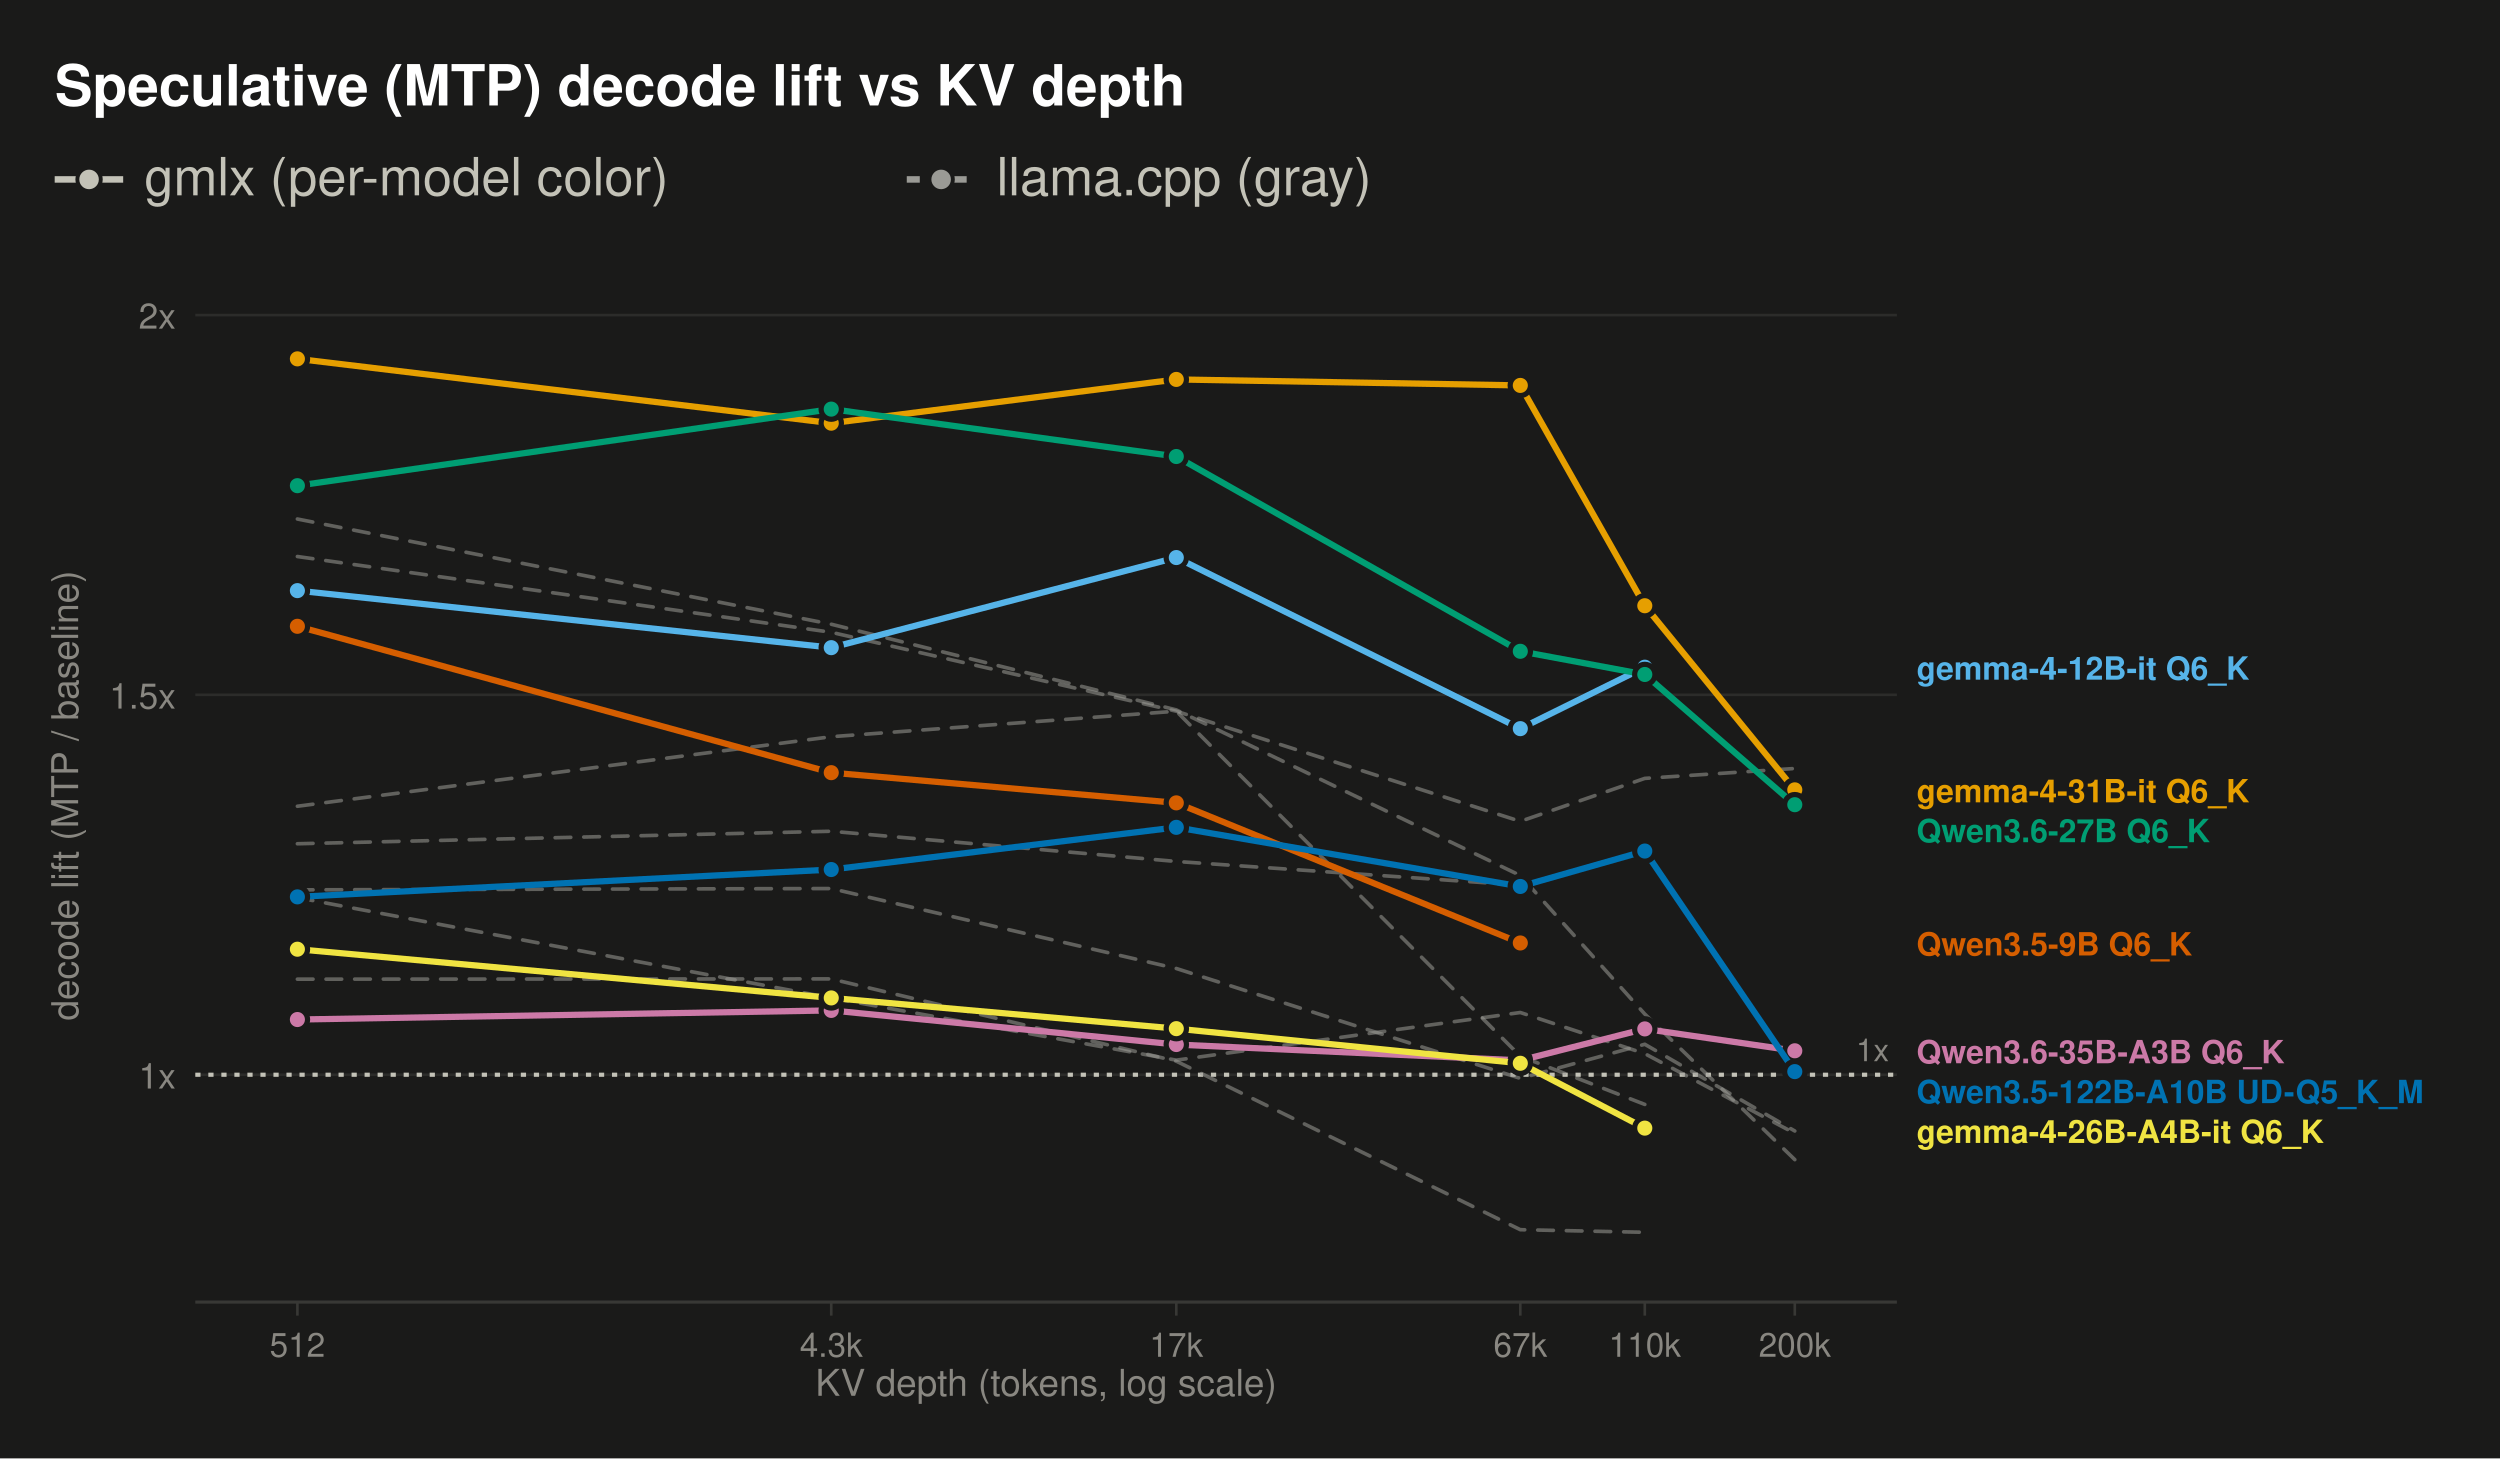
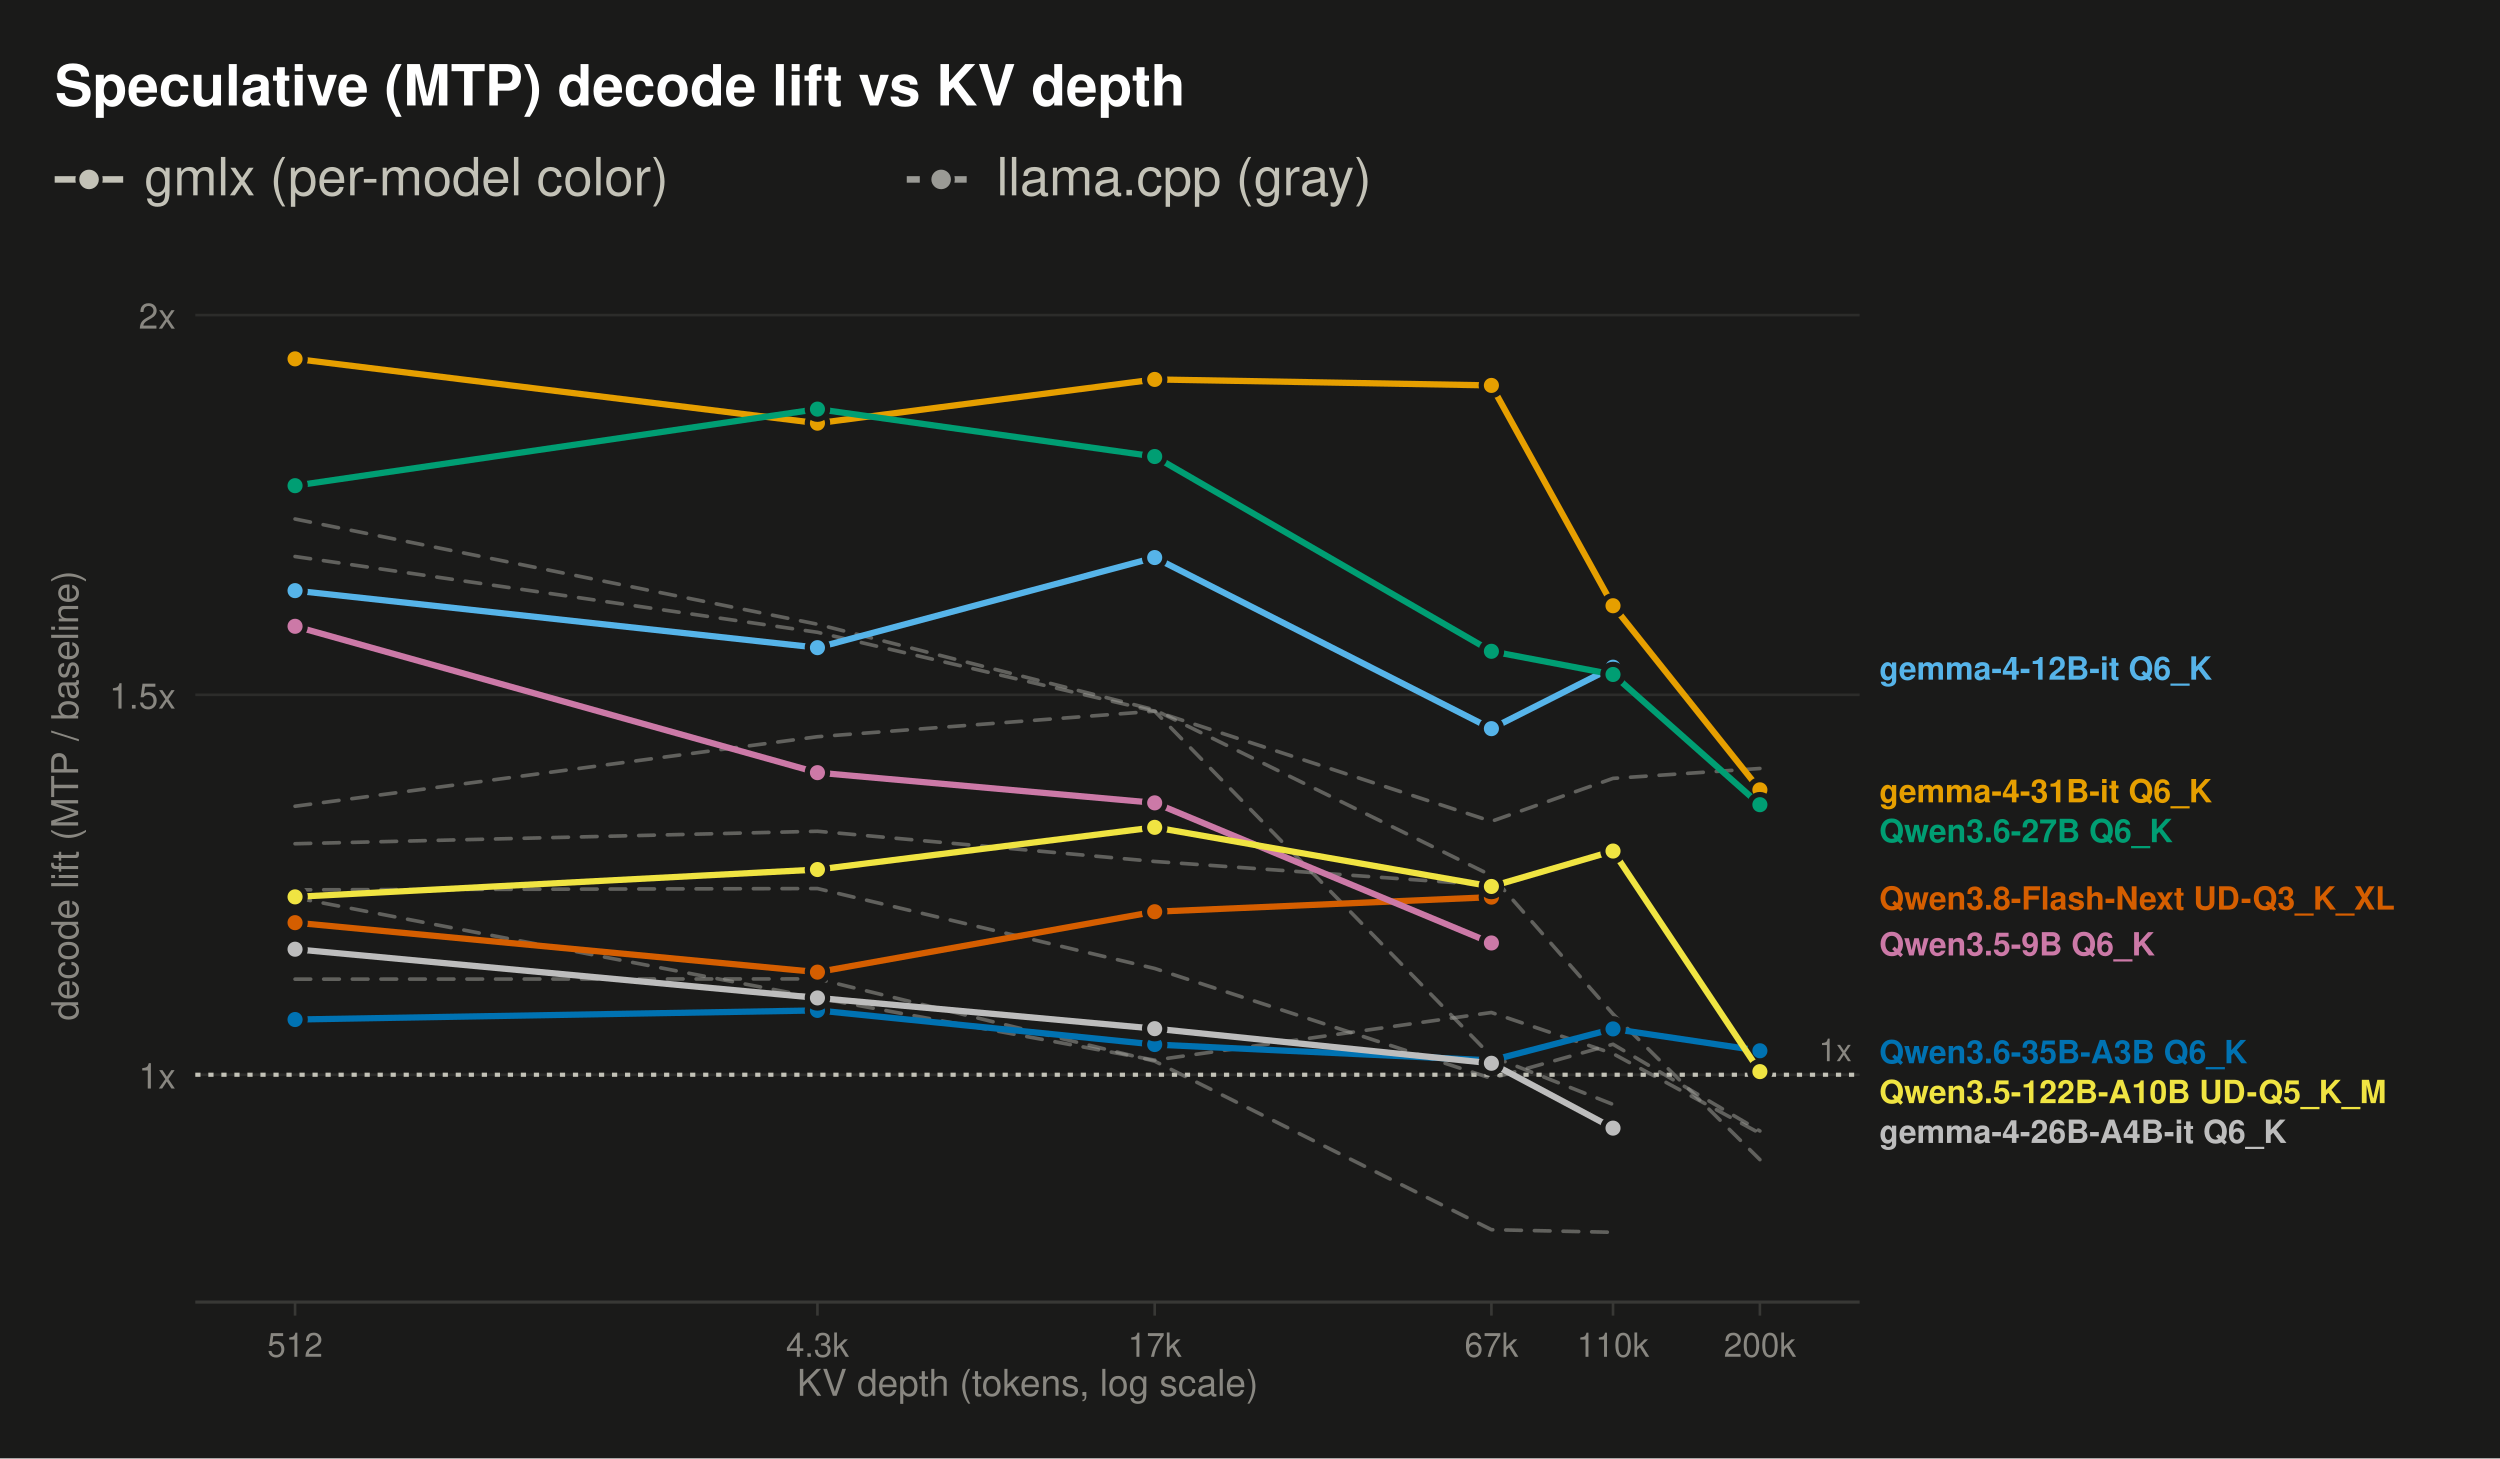
<svg xmlns="http://www.w3.org/2000/svg" width="960" height="560" viewBox="0 0 960 560" font-family="system-ui, -apple-system, 'Segoe UI', Helvetica, Arial, sans-serif">
  <rect x="0" y="0" width="960" height="560" fill="#1a1a19" />
  <text x="21.0" y="40.5" font-size="21.8" fill="#ffffff" font-weight="600">Speculative (MTP) decode lift vs KV depth</text>
  <line x1="21.0" y1="68.9" x2="47.3" y2="68.9" stroke="#c3c2b7" stroke-width="2.5" />
  <circle cx="34.2" cy="68.9" r="4.5" fill="#c3c2b7" stroke="#1a1a19" stroke-width="1.5" />
  <text x="55.4" y="75.0" font-size="20.2" fill="#c3c2b7">gmlx (per-model color)</text>
  <line x1="348.2" y1="68.9" x2="374.6" y2="68.9" stroke="#9a9a95" stroke-width="2.5" stroke-dasharray="5,4" />
  <circle cx="361.4" cy="68.9" r="4.5" fill="#9a9a95" stroke="#1a1a19" stroke-width="1.5" />
  <text x="382.7" y="75.0" font-size="20.2" fill="#c3c2b7">llama.cpp (gray)</text>
-   <line x1="75.0" y1="412.7" x2="728.4" y2="412.7" stroke="#2c2c2a" stroke-width="1.0" />
+   <line x1="75.0" y1="412.7" x2="714.1" y2="412.7" stroke="#2c2c2a" stroke-width="1.0" />
  <text x="67.5" y="418.0" font-size="13.5" fill="#898781" text-anchor="end" style="font-variant-numeric: tabular-nums">1x</text>
-   <line x1="75.0" y1="266.8" x2="728.4" y2="266.8" stroke="#2c2c2a" stroke-width="1.0" />
+   <line x1="75.0" y1="266.8" x2="714.1" y2="266.8" stroke="#2c2c2a" stroke-width="1.0" />
  <text x="67.5" y="272.1" font-size="13.5" fill="#898781" text-anchor="end" style="font-variant-numeric: tabular-nums">1.5x</text>
-   <line x1="75.0" y1="121.0" x2="728.4" y2="121.0" stroke="#2c2c2a" stroke-width="1.0" />
+   <line x1="75.0" y1="121.0" x2="714.1" y2="121.0" stroke="#2c2c2a" stroke-width="1.0" />
  <text x="67.5" y="126.2" font-size="13.5" fill="#898781" text-anchor="end" style="font-variant-numeric: tabular-nums">2x</text>
-   <line x1="75.0" y1="500.0" x2="728.4" y2="500.0" stroke="#383835" stroke-width="1.2" />
-   <line x1="75.0" y1="412.7" x2="728.4" y2="412.7" stroke="#c3c2b7" stroke-width="1.6" stroke-dasharray="2,3" />
-   <text x="725.4" y="407.5" font-size="12.0" fill="#898781" text-anchor="end">1x</text>
-   <line x1="114.2" y1="500.0" x2="114.2" y2="505.2" stroke="#383835" stroke-width="1.0" />
-   <text x="114.2" y="521.0" font-size="12.8" fill="#898781" text-anchor="middle" style="font-variant-numeric: tabular-nums">512</text>
-   <line x1="319.2" y1="500.0" x2="319.2" y2="505.2" stroke="#383835" stroke-width="1.0" />
-   <text x="319.2" y="521.0" font-size="12.8" fill="#898781" text-anchor="middle" style="font-variant-numeric: tabular-nums">4.3k</text>
-   <line x1="451.7" y1="500.0" x2="451.7" y2="505.2" stroke="#383835" stroke-width="1.0" />
-   <text x="451.7" y="521.0" font-size="12.8" fill="#898781" text-anchor="middle" style="font-variant-numeric: tabular-nums">17k</text>
-   <line x1="583.8" y1="500.0" x2="583.8" y2="505.2" stroke="#383835" stroke-width="1.0" />
-   <text x="583.8" y="521.0" font-size="12.8" fill="#898781" text-anchor="middle" style="font-variant-numeric: tabular-nums">67k</text>
-   <line x1="631.6" y1="500.0" x2="631.6" y2="505.2" stroke="#383835" stroke-width="1.0" />
-   <text x="631.6" y="521.0" font-size="12.8" fill="#898781" text-anchor="middle" style="font-variant-numeric: tabular-nums">110k</text>
-   <line x1="689.2" y1="500.0" x2="689.2" y2="505.2" stroke="#383835" stroke-width="1.0" />
-   <text x="689.2" y="521.0" font-size="12.8" fill="#898781" text-anchor="middle" style="font-variant-numeric: tabular-nums">200k</text>
-   <path d="M114.2,309.6 L319.2,282.9 L451.7,273.1 L583.8,405.6 L631.6,424.1" fill="none" stroke="#9a9a95" stroke-width="1.4" opacity="0.55" stroke-dasharray="6,5" stroke-linejoin="round" stroke-linecap="round" />
-   <path d="M114.2,199.3 L319.2,239.7 L451.7,272.6 L583.8,336.2 L631.6,389.4 L689.2,445.3" fill="none" stroke="#9a9a95" stroke-width="1.4" opacity="0.55" stroke-dasharray="6,5" stroke-linejoin="round" stroke-linecap="round" />
-   <path d="M114.2,213.7 L319.2,242.8 L451.7,273.1 L583.8,315.4 L631.6,298.9 L689.2,295.1" fill="none" stroke="#9a9a95" stroke-width="1.4" opacity="0.55" stroke-dasharray="6,5" stroke-linejoin="round" stroke-linecap="round" />
-   <path d="M114.2,324.0 L319.2,319.2 L451.7,330.8 L583.8,339.9" fill="none" stroke="#9a9a95" stroke-width="1.4" opacity="0.55" stroke-dasharray="6,5" stroke-linejoin="round" stroke-linecap="round" />
-   <path d="M114.2,344.7 L319.2,383.2 L451.7,407.1 L583.8,388.8 L631.6,404.6 L689.2,435.2" fill="none" stroke="#9a9a95" stroke-width="1.4" opacity="0.55" stroke-dasharray="6,5" stroke-linejoin="round" stroke-linecap="round" />
-   <path d="M114.2,341.7 L319.2,341.2 L451.7,371.9 L583.8,414.1 L631.6,401.0 L689.2,434.3" fill="none" stroke="#9a9a95" stroke-width="1.4" opacity="0.55" stroke-dasharray="6,5" stroke-linejoin="round" stroke-linecap="round" />
-   <path d="M114.2,376.0 L319.2,375.9 L451.7,407.5 L583.8,472.2 L631.6,473.2" fill="none" stroke="#9a9a95" stroke-width="1.4" opacity="0.55" stroke-dasharray="6,5" stroke-linejoin="round" stroke-linecap="round" />
-   <path d="M114.2,226.8 L319.2,248.7 L451.7,214.1 L583.8,279.8 L631.6,256.2" fill="none" stroke="#56b4e9" stroke-width="2.4" stroke-linejoin="round" stroke-linecap="round" />
-   <circle cx="114.2" cy="226.8" r="3.9" fill="#56b4e9" stroke="#1a1a19" stroke-width="2.0" />
-   <circle cx="319.2" cy="248.7" r="3.9" fill="#56b4e9" stroke="#1a1a19" stroke-width="2.0" />
-   <circle cx="451.7" cy="214.1" r="3.9" fill="#56b4e9" stroke="#1a1a19" stroke-width="2.0" />
-   <circle cx="583.8" cy="279.8" r="3.9" fill="#56b4e9" stroke="#1a1a19" stroke-width="2.0" />
-   <circle cx="631.6" cy="256.2" r="3.9" fill="#56b4e9" stroke="#1a1a19" stroke-width="2.0" />
-   <path d="M114.2,137.8 L319.2,162.5 L451.7,145.7 L583.8,148.0 L631.6,232.6 L689.2,303.3" fill="none" stroke="#e69f00" stroke-width="2.4" stroke-linejoin="round" stroke-linecap="round" />
-   <circle cx="114.2" cy="137.8" r="3.9" fill="#e69f00" stroke="#1a1a19" stroke-width="2.0" />
-   <circle cx="319.2" cy="162.5" r="3.9" fill="#e69f00" stroke="#1a1a19" stroke-width="2.0" />
-   <circle cx="451.7" cy="145.7" r="3.9" fill="#e69f00" stroke="#1a1a19" stroke-width="2.0" />
-   <circle cx="583.8" cy="148.0" r="3.9" fill="#e69f00" stroke="#1a1a19" stroke-width="2.0" />
-   <circle cx="631.6" cy="232.6" r="3.9" fill="#e69f00" stroke="#1a1a19" stroke-width="2.0" />
-   <circle cx="689.2" cy="303.3" r="3.9" fill="#e69f00" stroke="#1a1a19" stroke-width="2.0" />
-   <path d="M114.2,186.5 L319.2,157.1 L451.7,175.3 L583.8,250.1 L631.6,259.0 L689.2,309.0" fill="none" stroke="#009e73" stroke-width="2.4" stroke-linejoin="round" stroke-linecap="round" />
-   <circle cx="114.2" cy="186.5" r="3.9" fill="#009e73" stroke="#1a1a19" stroke-width="2.0" />
-   <circle cx="319.2" cy="157.1" r="3.9" fill="#009e73" stroke="#1a1a19" stroke-width="2.0" />
-   <circle cx="451.7" cy="175.3" r="3.9" fill="#009e73" stroke="#1a1a19" stroke-width="2.0" />
-   <circle cx="583.8" cy="250.1" r="3.9" fill="#009e73" stroke="#1a1a19" stroke-width="2.0" />
-   <circle cx="631.6" cy="259.0" r="3.9" fill="#009e73" stroke="#1a1a19" stroke-width="2.0" />
-   <circle cx="689.2" cy="309.0" r="3.9" fill="#009e73" stroke="#1a1a19" stroke-width="2.0" />
-   <path d="M114.2,240.5 L319.2,296.7 L451.7,308.3 L583.8,362.1" fill="none" stroke="#d55e00" stroke-width="2.4" stroke-linejoin="round" stroke-linecap="round" />
-   <circle cx="114.2" cy="240.5" r="3.9" fill="#d55e00" stroke="#1a1a19" stroke-width="2.0" />
-   <circle cx="319.2" cy="296.7" r="3.9" fill="#d55e00" stroke="#1a1a19" stroke-width="2.0" />
-   <circle cx="451.7" cy="308.3" r="3.9" fill="#d55e00" stroke="#1a1a19" stroke-width="2.0" />
-   <circle cx="583.8" cy="362.1" r="3.9" fill="#d55e00" stroke="#1a1a19" stroke-width="2.0" />
-   <path d="M114.2,391.5 L319.2,388.0 L451.7,401.1 L583.8,407.2 L631.6,395.1 L689.2,403.5" fill="none" stroke="#cc79a7" stroke-width="2.4" stroke-linejoin="round" stroke-linecap="round" />
-   <circle cx="114.2" cy="391.5" r="3.9" fill="#cc79a7" stroke="#1a1a19" stroke-width="2.0" />
-   <circle cx="319.2" cy="388.0" r="3.9" fill="#cc79a7" stroke="#1a1a19" stroke-width="2.0" />
-   <circle cx="451.7" cy="401.1" r="3.9" fill="#cc79a7" stroke="#1a1a19" stroke-width="2.0" />
-   <circle cx="583.8" cy="407.2" r="3.9" fill="#cc79a7" stroke="#1a1a19" stroke-width="2.0" />
-   <circle cx="631.6" cy="395.1" r="3.9" fill="#cc79a7" stroke="#1a1a19" stroke-width="2.0" />
-   <circle cx="689.2" cy="403.5" r="3.9" fill="#cc79a7" stroke="#1a1a19" stroke-width="2.0" />
-   <path d="M114.2,344.4 L319.2,333.9 L451.7,317.7 L583.8,340.4 L631.6,326.8 L689.2,411.5" fill="none" stroke="#0072b2" stroke-width="2.4" stroke-linejoin="round" stroke-linecap="round" />
-   <circle cx="114.2" cy="344.4" r="3.9" fill="#0072b2" stroke="#1a1a19" stroke-width="2.0" />
-   <circle cx="319.2" cy="333.9" r="3.9" fill="#0072b2" stroke="#1a1a19" stroke-width="2.0" />
-   <circle cx="451.7" cy="317.7" r="3.9" fill="#0072b2" stroke="#1a1a19" stroke-width="2.0" />
-   <circle cx="583.8" cy="340.4" r="3.9" fill="#0072b2" stroke="#1a1a19" stroke-width="2.0" />
-   <circle cx="631.6" cy="326.8" r="3.9" fill="#0072b2" stroke="#1a1a19" stroke-width="2.0" />
-   <circle cx="689.2" cy="411.5" r="3.9" fill="#0072b2" stroke="#1a1a19" stroke-width="2.0" />
-   <path d="M114.2,364.5 L319.2,383.2 L451.7,395.0 L583.8,408.3 L631.6,433.2" fill="none" stroke="#f0e442" stroke-width="2.4" stroke-linejoin="round" stroke-linecap="round" />
-   <circle cx="114.2" cy="364.5" r="3.9" fill="#f0e442" stroke="#1a1a19" stroke-width="2.0" />
-   <circle cx="319.2" cy="383.2" r="3.9" fill="#f0e442" stroke="#1a1a19" stroke-width="2.0" />
-   <circle cx="451.7" cy="395.0" r="3.9" fill="#f0e442" stroke="#1a1a19" stroke-width="2.0" />
-   <circle cx="583.8" cy="408.3" r="3.9" fill="#f0e442" stroke="#1a1a19" stroke-width="2.0" />
-   <circle cx="631.6" cy="433.2" r="3.9" fill="#f0e442" stroke="#1a1a19" stroke-width="2.0" />
+   <line x1="75.0" y1="500.0" x2="714.1" y2="500.0" stroke="#383835" stroke-width="1.2" />
+   <line x1="75.0" y1="412.7" x2="714.1" y2="412.7" stroke="#c3c2b7" stroke-width="1.6" stroke-dasharray="2,3" />
+   <text x="711.1" y="407.5" font-size="12.0" fill="#898781" text-anchor="end">1x</text>
+   <line x1="113.3" y1="500.0" x2="113.3" y2="505.2" stroke="#383835" stroke-width="1.0" />
+   <text x="113.3" y="521.0" font-size="12.8" fill="#898781" text-anchor="middle" style="font-variant-numeric: tabular-nums">512</text>
+   <line x1="313.9" y1="500.0" x2="313.9" y2="505.2" stroke="#383835" stroke-width="1.0" />
+   <text x="313.9" y="521.0" font-size="12.8" fill="#898781" text-anchor="middle" style="font-variant-numeric: tabular-nums">4.3k</text>
+   <line x1="443.4" y1="500.0" x2="443.4" y2="505.2" stroke="#383835" stroke-width="1.0" />
+   <text x="443.4" y="521.0" font-size="12.8" fill="#898781" text-anchor="middle" style="font-variant-numeric: tabular-nums">17k</text>
+   <line x1="572.7" y1="500.0" x2="572.7" y2="505.2" stroke="#383835" stroke-width="1.0" />
+   <text x="572.7" y="521.0" font-size="12.8" fill="#898781" text-anchor="middle" style="font-variant-numeric: tabular-nums">67k</text>
+   <line x1="619.4" y1="500.0" x2="619.4" y2="505.2" stroke="#383835" stroke-width="1.0" />
+   <text x="619.4" y="521.0" font-size="12.8" fill="#898781" text-anchor="middle" style="font-variant-numeric: tabular-nums">110k</text>
+   <line x1="675.8" y1="500.0" x2="675.8" y2="505.2" stroke="#383835" stroke-width="1.0" />
+   <text x="675.8" y="521.0" font-size="12.8" fill="#898781" text-anchor="middle" style="font-variant-numeric: tabular-nums">200k</text>
+   <path d="M113.3,309.6 L313.9,282.9 L443.4,273.1 L572.7,405.6 L619.4,424.1" fill="none" stroke="#9a9a95" stroke-width="1.4" opacity="0.55" stroke-dasharray="6,5" stroke-linejoin="round" stroke-linecap="round" />
+   <path d="M113.3,199.3 L313.9,239.7 L443.4,272.6 L572.7,336.2 L619.4,389.4 L675.8,445.3" fill="none" stroke="#9a9a95" stroke-width="1.4" opacity="0.55" stroke-dasharray="6,5" stroke-linejoin="round" stroke-linecap="round" />
+   <path d="M113.3,213.7 L313.9,242.8 L443.4,273.1 L572.7,315.4 L619.4,298.9 L675.8,295.1" fill="none" stroke="#9a9a95" stroke-width="1.4" opacity="0.55" stroke-dasharray="6,5" stroke-linejoin="round" stroke-linecap="round" />
+   <path d="M113.3,324.0 L313.9,319.2 L443.4,330.8 L572.7,339.9" fill="none" stroke="#9a9a95" stroke-width="1.4" opacity="0.55" stroke-dasharray="6,5" stroke-linejoin="round" stroke-linecap="round" />
+   <path d="M113.3,344.7 L313.9,383.2 L443.4,407.1 L572.7,388.8 L619.4,404.6 L675.8,435.2" fill="none" stroke="#9a9a95" stroke-width="1.4" opacity="0.55" stroke-dasharray="6,5" stroke-linejoin="round" stroke-linecap="round" />
+   <path d="M113.3,341.7 L313.9,341.2 L443.4,371.9 L572.7,414.1 L619.4,401.0 L675.8,434.3" fill="none" stroke="#9a9a95" stroke-width="1.4" opacity="0.55" stroke-dasharray="6,5" stroke-linejoin="round" stroke-linecap="round" />
+   <path d="M113.3,376.0 L313.9,375.9 L443.4,407.5 L572.7,472.2 L619.4,473.2" fill="none" stroke="#9a9a95" stroke-width="1.4" opacity="0.55" stroke-dasharray="6,5" stroke-linejoin="round" stroke-linecap="round" />
+   <path d="M113.3,226.8 L313.9,248.7 L443.4,214.1 L572.7,279.8 L619.4,256.2" fill="none" stroke="#56b4e9" stroke-width="2.4" stroke-linejoin="round" stroke-linecap="round" />
+   <circle cx="113.3" cy="226.8" r="3.9" fill="#56b4e9" stroke="#1a1a19" stroke-width="2.0" />
+   <circle cx="313.9" cy="248.7" r="3.9" fill="#56b4e9" stroke="#1a1a19" stroke-width="2.0" />
+   <circle cx="443.4" cy="214.1" r="3.9" fill="#56b4e9" stroke="#1a1a19" stroke-width="2.0" />
+   <circle cx="572.7" cy="279.8" r="3.9" fill="#56b4e9" stroke="#1a1a19" stroke-width="2.0" />
+   <circle cx="619.4" cy="256.2" r="3.9" fill="#56b4e9" stroke="#1a1a19" stroke-width="2.0" />
+   <path d="M113.3,137.8 L313.9,162.5 L443.4,145.7 L572.7,148.0 L619.4,232.6 L675.8,303.3" fill="none" stroke="#e69f00" stroke-width="2.4" stroke-linejoin="round" stroke-linecap="round" />
+   <circle cx="113.3" cy="137.8" r="3.9" fill="#e69f00" stroke="#1a1a19" stroke-width="2.0" />
+   <circle cx="313.9" cy="162.5" r="3.9" fill="#e69f00" stroke="#1a1a19" stroke-width="2.0" />
+   <circle cx="443.4" cy="145.7" r="3.9" fill="#e69f00" stroke="#1a1a19" stroke-width="2.0" />
+   <circle cx="572.7" cy="148.0" r="3.9" fill="#e69f00" stroke="#1a1a19" stroke-width="2.0" />
+   <circle cx="619.4" cy="232.6" r="3.9" fill="#e69f00" stroke="#1a1a19" stroke-width="2.0" />
+   <circle cx="675.8" cy="303.3" r="3.9" fill="#e69f00" stroke="#1a1a19" stroke-width="2.0" />
+   <path d="M113.3,186.5 L313.9,157.1 L443.4,175.3 L572.7,250.1 L619.4,259.0 L675.8,309.0" fill="none" stroke="#009e73" stroke-width="2.4" stroke-linejoin="round" stroke-linecap="round" />
+   <circle cx="113.3" cy="186.5" r="3.9" fill="#009e73" stroke="#1a1a19" stroke-width="2.0" />
+   <circle cx="313.9" cy="157.1" r="3.9" fill="#009e73" stroke="#1a1a19" stroke-width="2.0" />
+   <circle cx="443.4" cy="175.3" r="3.9" fill="#009e73" stroke="#1a1a19" stroke-width="2.0" />
+   <circle cx="572.7" cy="250.1" r="3.9" fill="#009e73" stroke="#1a1a19" stroke-width="2.0" />
+   <circle cx="619.4" cy="259.0" r="3.9" fill="#009e73" stroke="#1a1a19" stroke-width="2.0" />
+   <circle cx="675.8" cy="309.0" r="3.9" fill="#009e73" stroke="#1a1a19" stroke-width="2.0" />
+   <path d="M113.3,354.3 L313.9,373.3 L443.4,350.1 L572.7,344.5" fill="none" stroke="#d55e00" stroke-width="2.4" stroke-linejoin="round" stroke-linecap="round" />
+   <circle cx="113.3" cy="354.3" r="3.9" fill="#d55e00" stroke="#1a1a19" stroke-width="2.0" />
+   <circle cx="313.9" cy="373.3" r="3.9" fill="#d55e00" stroke="#1a1a19" stroke-width="2.0" />
+   <circle cx="443.4" cy="350.1" r="3.9" fill="#d55e00" stroke="#1a1a19" stroke-width="2.0" />
+   <circle cx="572.7" cy="344.5" r="3.9" fill="#d55e00" stroke="#1a1a19" stroke-width="2.0" />
+   <path d="M113.3,240.5 L313.9,296.7 L443.4,308.3 L572.7,362.1" fill="none" stroke="#cc79a7" stroke-width="2.4" stroke-linejoin="round" stroke-linecap="round" />
+   <circle cx="113.3" cy="240.5" r="3.9" fill="#cc79a7" stroke="#1a1a19" stroke-width="2.0" />
+   <circle cx="313.9" cy="296.7" r="3.9" fill="#cc79a7" stroke="#1a1a19" stroke-width="2.0" />
+   <circle cx="443.4" cy="308.3" r="3.9" fill="#cc79a7" stroke="#1a1a19" stroke-width="2.0" />
+   <circle cx="572.7" cy="362.1" r="3.9" fill="#cc79a7" stroke="#1a1a19" stroke-width="2.0" />
+   <path d="M113.3,391.5 L313.9,388.0 L443.4,401.1 L572.7,407.2 L619.4,395.1 L675.8,403.5" fill="none" stroke="#0072b2" stroke-width="2.4" stroke-linejoin="round" stroke-linecap="round" />
+   <circle cx="113.3" cy="391.5" r="3.9" fill="#0072b2" stroke="#1a1a19" stroke-width="2.0" />
+   <circle cx="313.9" cy="388.0" r="3.9" fill="#0072b2" stroke="#1a1a19" stroke-width="2.0" />
+   <circle cx="443.4" cy="401.1" r="3.9" fill="#0072b2" stroke="#1a1a19" stroke-width="2.0" />
+   <circle cx="572.7" cy="407.2" r="3.9" fill="#0072b2" stroke="#1a1a19" stroke-width="2.0" />
+   <circle cx="619.4" cy="395.1" r="3.9" fill="#0072b2" stroke="#1a1a19" stroke-width="2.0" />
+   <circle cx="675.8" cy="403.5" r="3.9" fill="#0072b2" stroke="#1a1a19" stroke-width="2.0" />
+   <path d="M113.3,344.4 L313.9,333.9 L443.4,317.7 L572.7,340.4 L619.4,326.8 L675.8,411.5" fill="none" stroke="#f0e442" stroke-width="2.4" stroke-linejoin="round" stroke-linecap="round" />
+   <circle cx="113.3" cy="344.4" r="3.9" fill="#f0e442" stroke="#1a1a19" stroke-width="2.0" />
+   <circle cx="313.9" cy="333.9" r="3.9" fill="#f0e442" stroke="#1a1a19" stroke-width="2.0" />
+   <circle cx="443.4" cy="317.7" r="3.9" fill="#f0e442" stroke="#1a1a19" stroke-width="2.0" />
+   <circle cx="572.7" cy="340.4" r="3.9" fill="#f0e442" stroke="#1a1a19" stroke-width="2.0" />
+   <circle cx="619.4" cy="326.8" r="3.9" fill="#f0e442" stroke="#1a1a19" stroke-width="2.0" />
+   <circle cx="675.8" cy="411.5" r="3.9" fill="#f0e442" stroke="#1a1a19" stroke-width="2.0" />
+   <path d="M113.3,364.5 L313.9,383.2 L443.4,395.0 L572.7,408.3 L619.4,433.2" fill="none" stroke="#bdbdbd" stroke-width="2.4" stroke-linejoin="round" stroke-linecap="round" />
+   <circle cx="113.3" cy="364.5" r="3.9" fill="#bdbdbd" stroke="#1a1a19" stroke-width="2.0" />
+   <circle cx="313.9" cy="383.2" r="3.9" fill="#bdbdbd" stroke="#1a1a19" stroke-width="2.0" />
+   <circle cx="443.4" cy="395.0" r="3.9" fill="#bdbdbd" stroke="#1a1a19" stroke-width="2.0" />
+   <circle cx="572.7" cy="408.3" r="3.9" fill="#bdbdbd" stroke="#1a1a19" stroke-width="2.0" />
+   <circle cx="619.4" cy="433.2" r="3.9" fill="#bdbdbd" stroke="#1a1a19" stroke-width="2.0" />
  <text x="30.0" y="305.5" font-size="14.2" fill="#898781" text-anchor="middle" transform="rotate(-90.0 30.0 305.5)">decode lift (MTP / baseline)</text>
-   <text x="735.9" y="261.0" font-size="12.3" fill="#56b4e9" font-weight="600">gemma-4-12B-it Q6_K</text>
-   <text x="735.9" y="308.1" font-size="12.3" fill="#e69f00" font-weight="600">gemma-4-31B-it Q6_K</text>
-   <text x="735.9" y="323.4" font-size="12.3" fill="#009e73" font-weight="600">Qwen3.6-27B Q6_K</text>
-   <text x="735.9" y="366.9" font-size="12.3" fill="#d55e00" font-weight="600">Qwen3.5-9B Q6_K</text>
-   <text x="735.9" y="408.3" font-size="12.3" fill="#cc79a7" font-weight="600">Qwen3.6-35B-A3B Q6_K</text>
-   <text x="735.9" y="423.6" font-size="12.3" fill="#0072b2" font-weight="600">Qwen3.5-122B-A10B UD-Q5_K_M</text>
-   <text x="735.9" y="438.9" font-size="12.3" fill="#f0e442" font-weight="600">gemma-4-26B-A4B-it Q6_K</text>
-   <text x="401.7" y="536.0" font-size="14.2" fill="#898781" text-anchor="middle">KV depth (tokens, log scale)</text>
+   <text x="721.6" y="261.0" font-size="12.3" fill="#56b4e9" font-weight="600">gemma-4-12B-it Q6_K</text>
+   <text x="721.6" y="308.1" font-size="12.3" fill="#e69f00" font-weight="600">gemma-4-31B-it Q6_K</text>
+   <text x="721.6" y="323.4" font-size="12.3" fill="#009e73" font-weight="600">Qwen3.6-27B Q6_K</text>
+   <text x="721.6" y="349.3" font-size="12.3" fill="#d55e00" font-weight="600">Qwen3.8-Flash-Next UD-Q3_K_XL</text>
+   <text x="721.6" y="366.9" font-size="12.3" fill="#cc79a7" font-weight="600">Qwen3.5-9B Q6_K</text>
+   <text x="721.6" y="408.3" font-size="12.3" fill="#0072b2" font-weight="600">Qwen3.6-35B-A3B Q6_K</text>
+   <text x="721.6" y="423.6" font-size="12.3" fill="#f0e442" font-weight="600">Qwen3.5-122B-A10B UD-Q5_K_M</text>
+   <text x="721.6" y="438.9" font-size="12.3" fill="#bdbdbd" font-weight="600">gemma-4-26B-A4B-it Q6_K</text>
+   <text x="394.6" y="536.0" font-size="14.2" fill="#898781" text-anchor="middle">KV depth (tokens, log scale)</text>
</svg>
